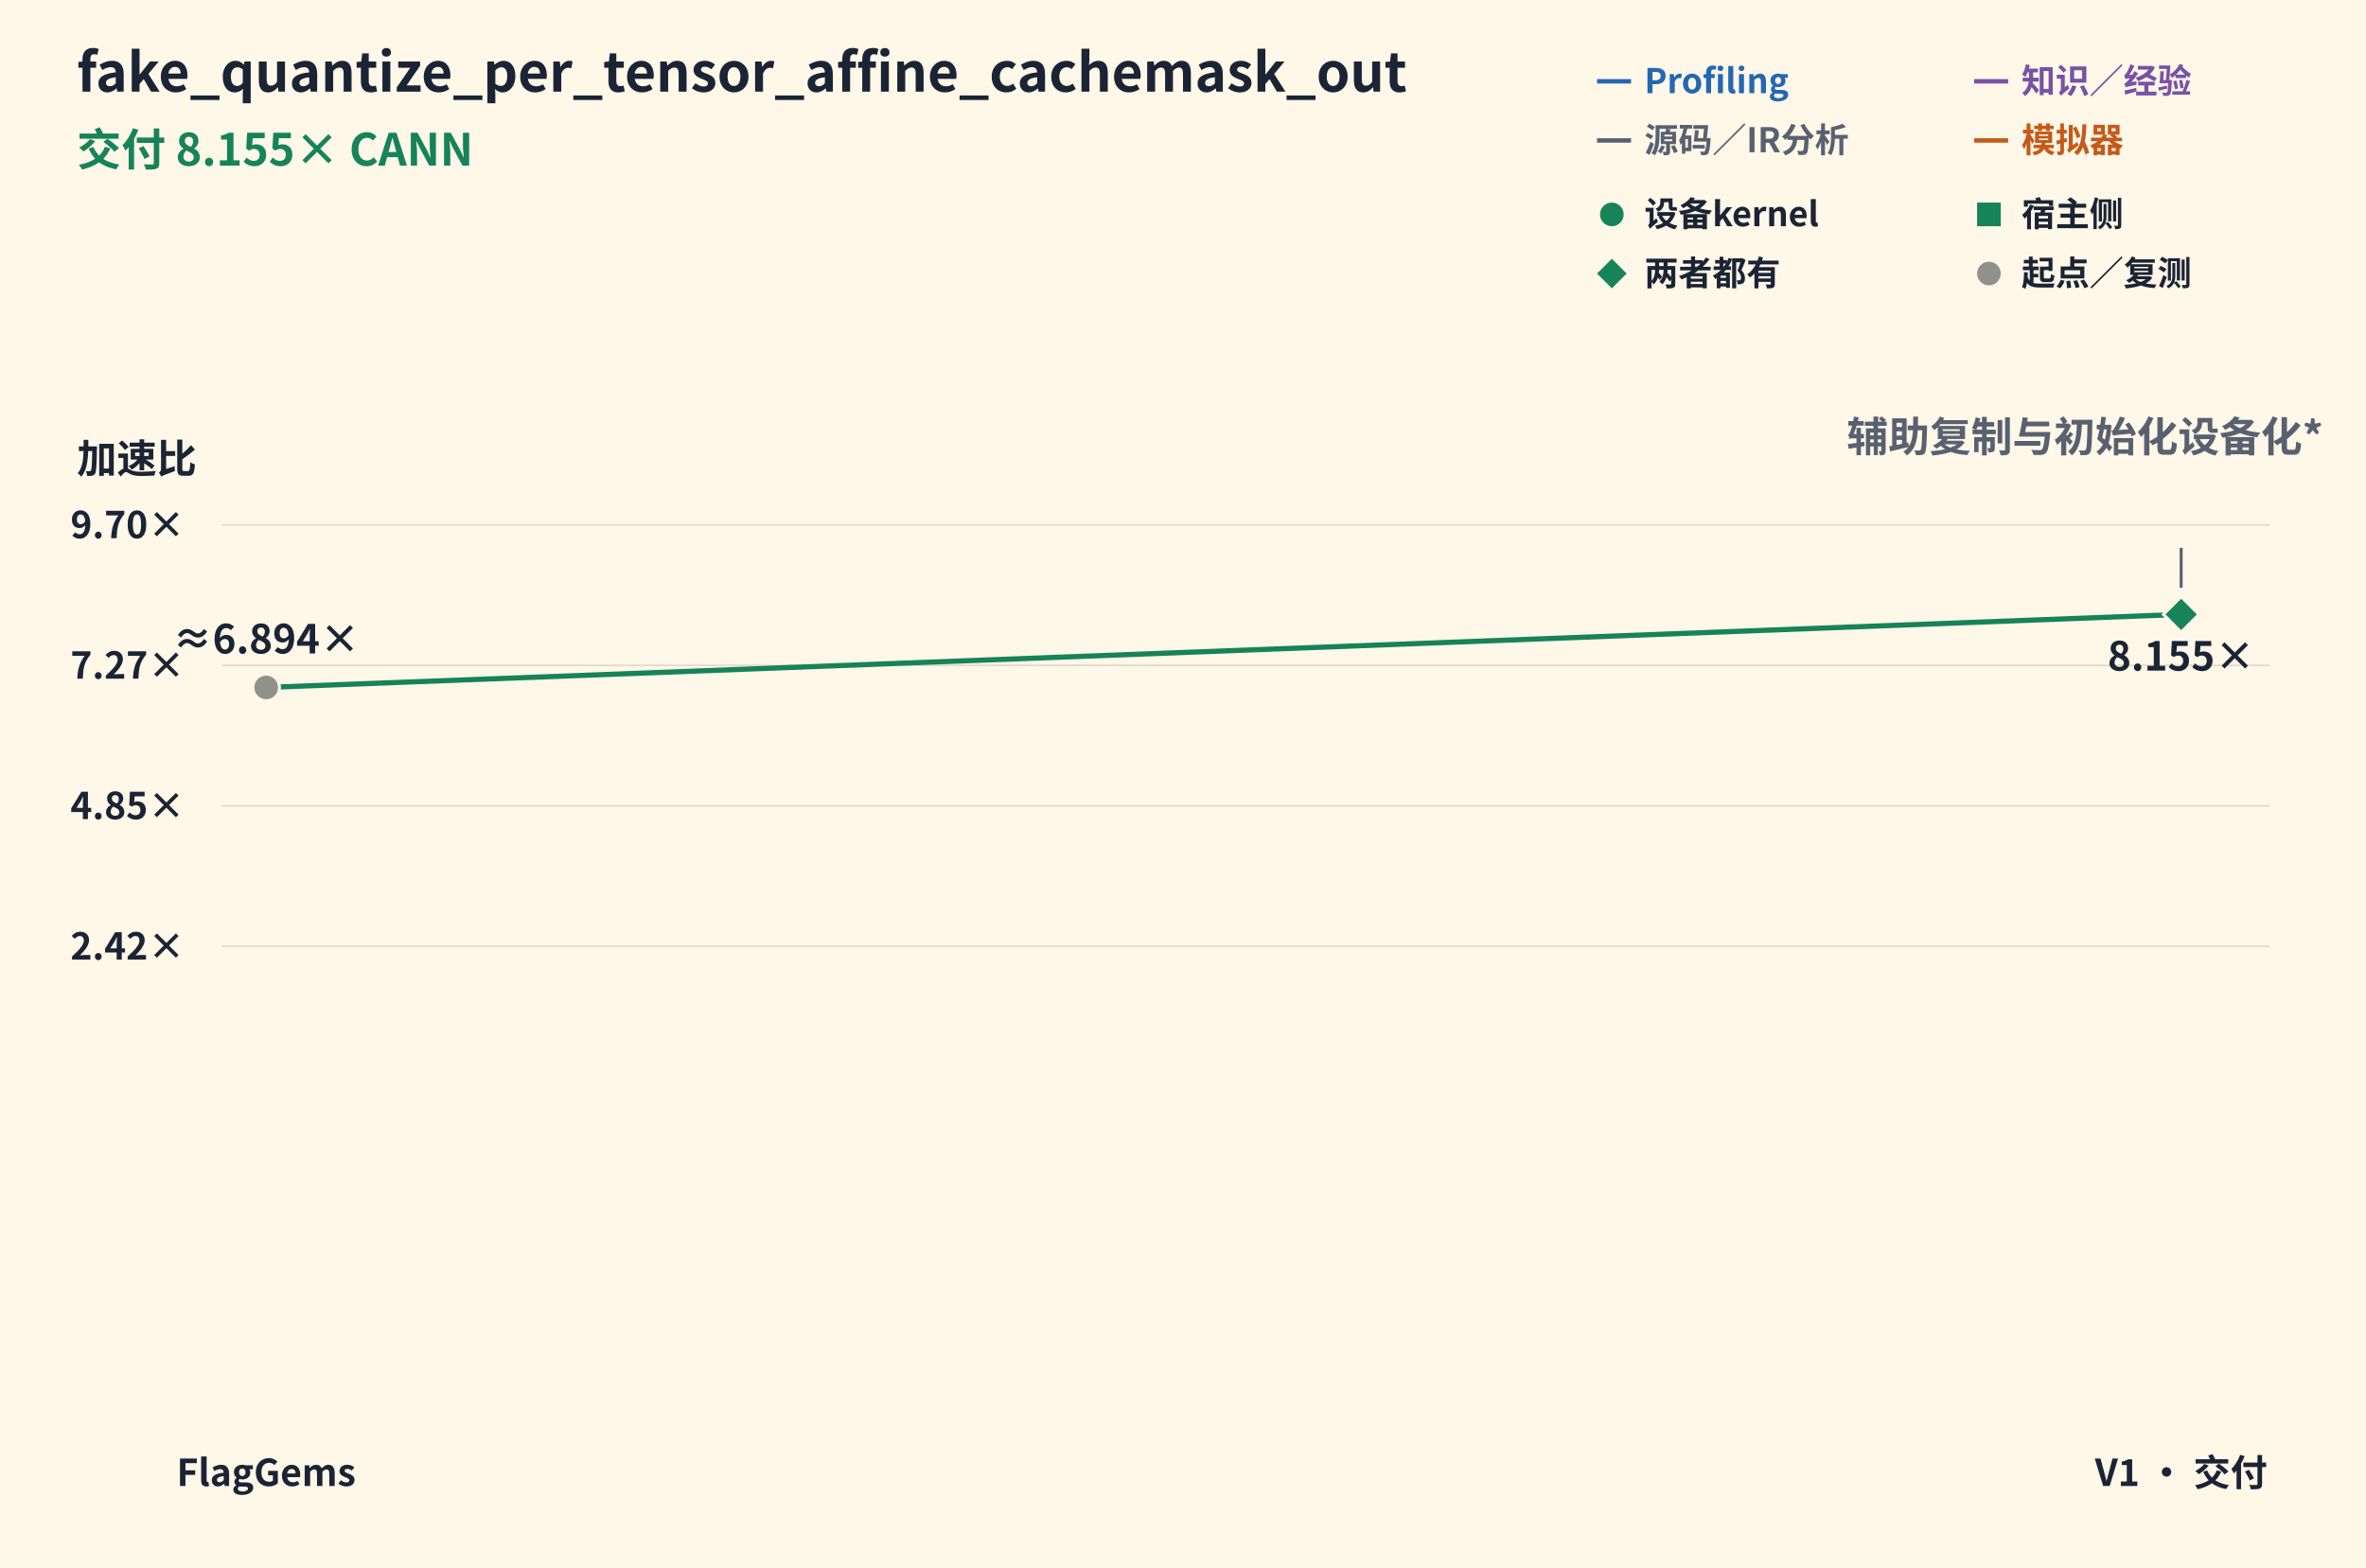
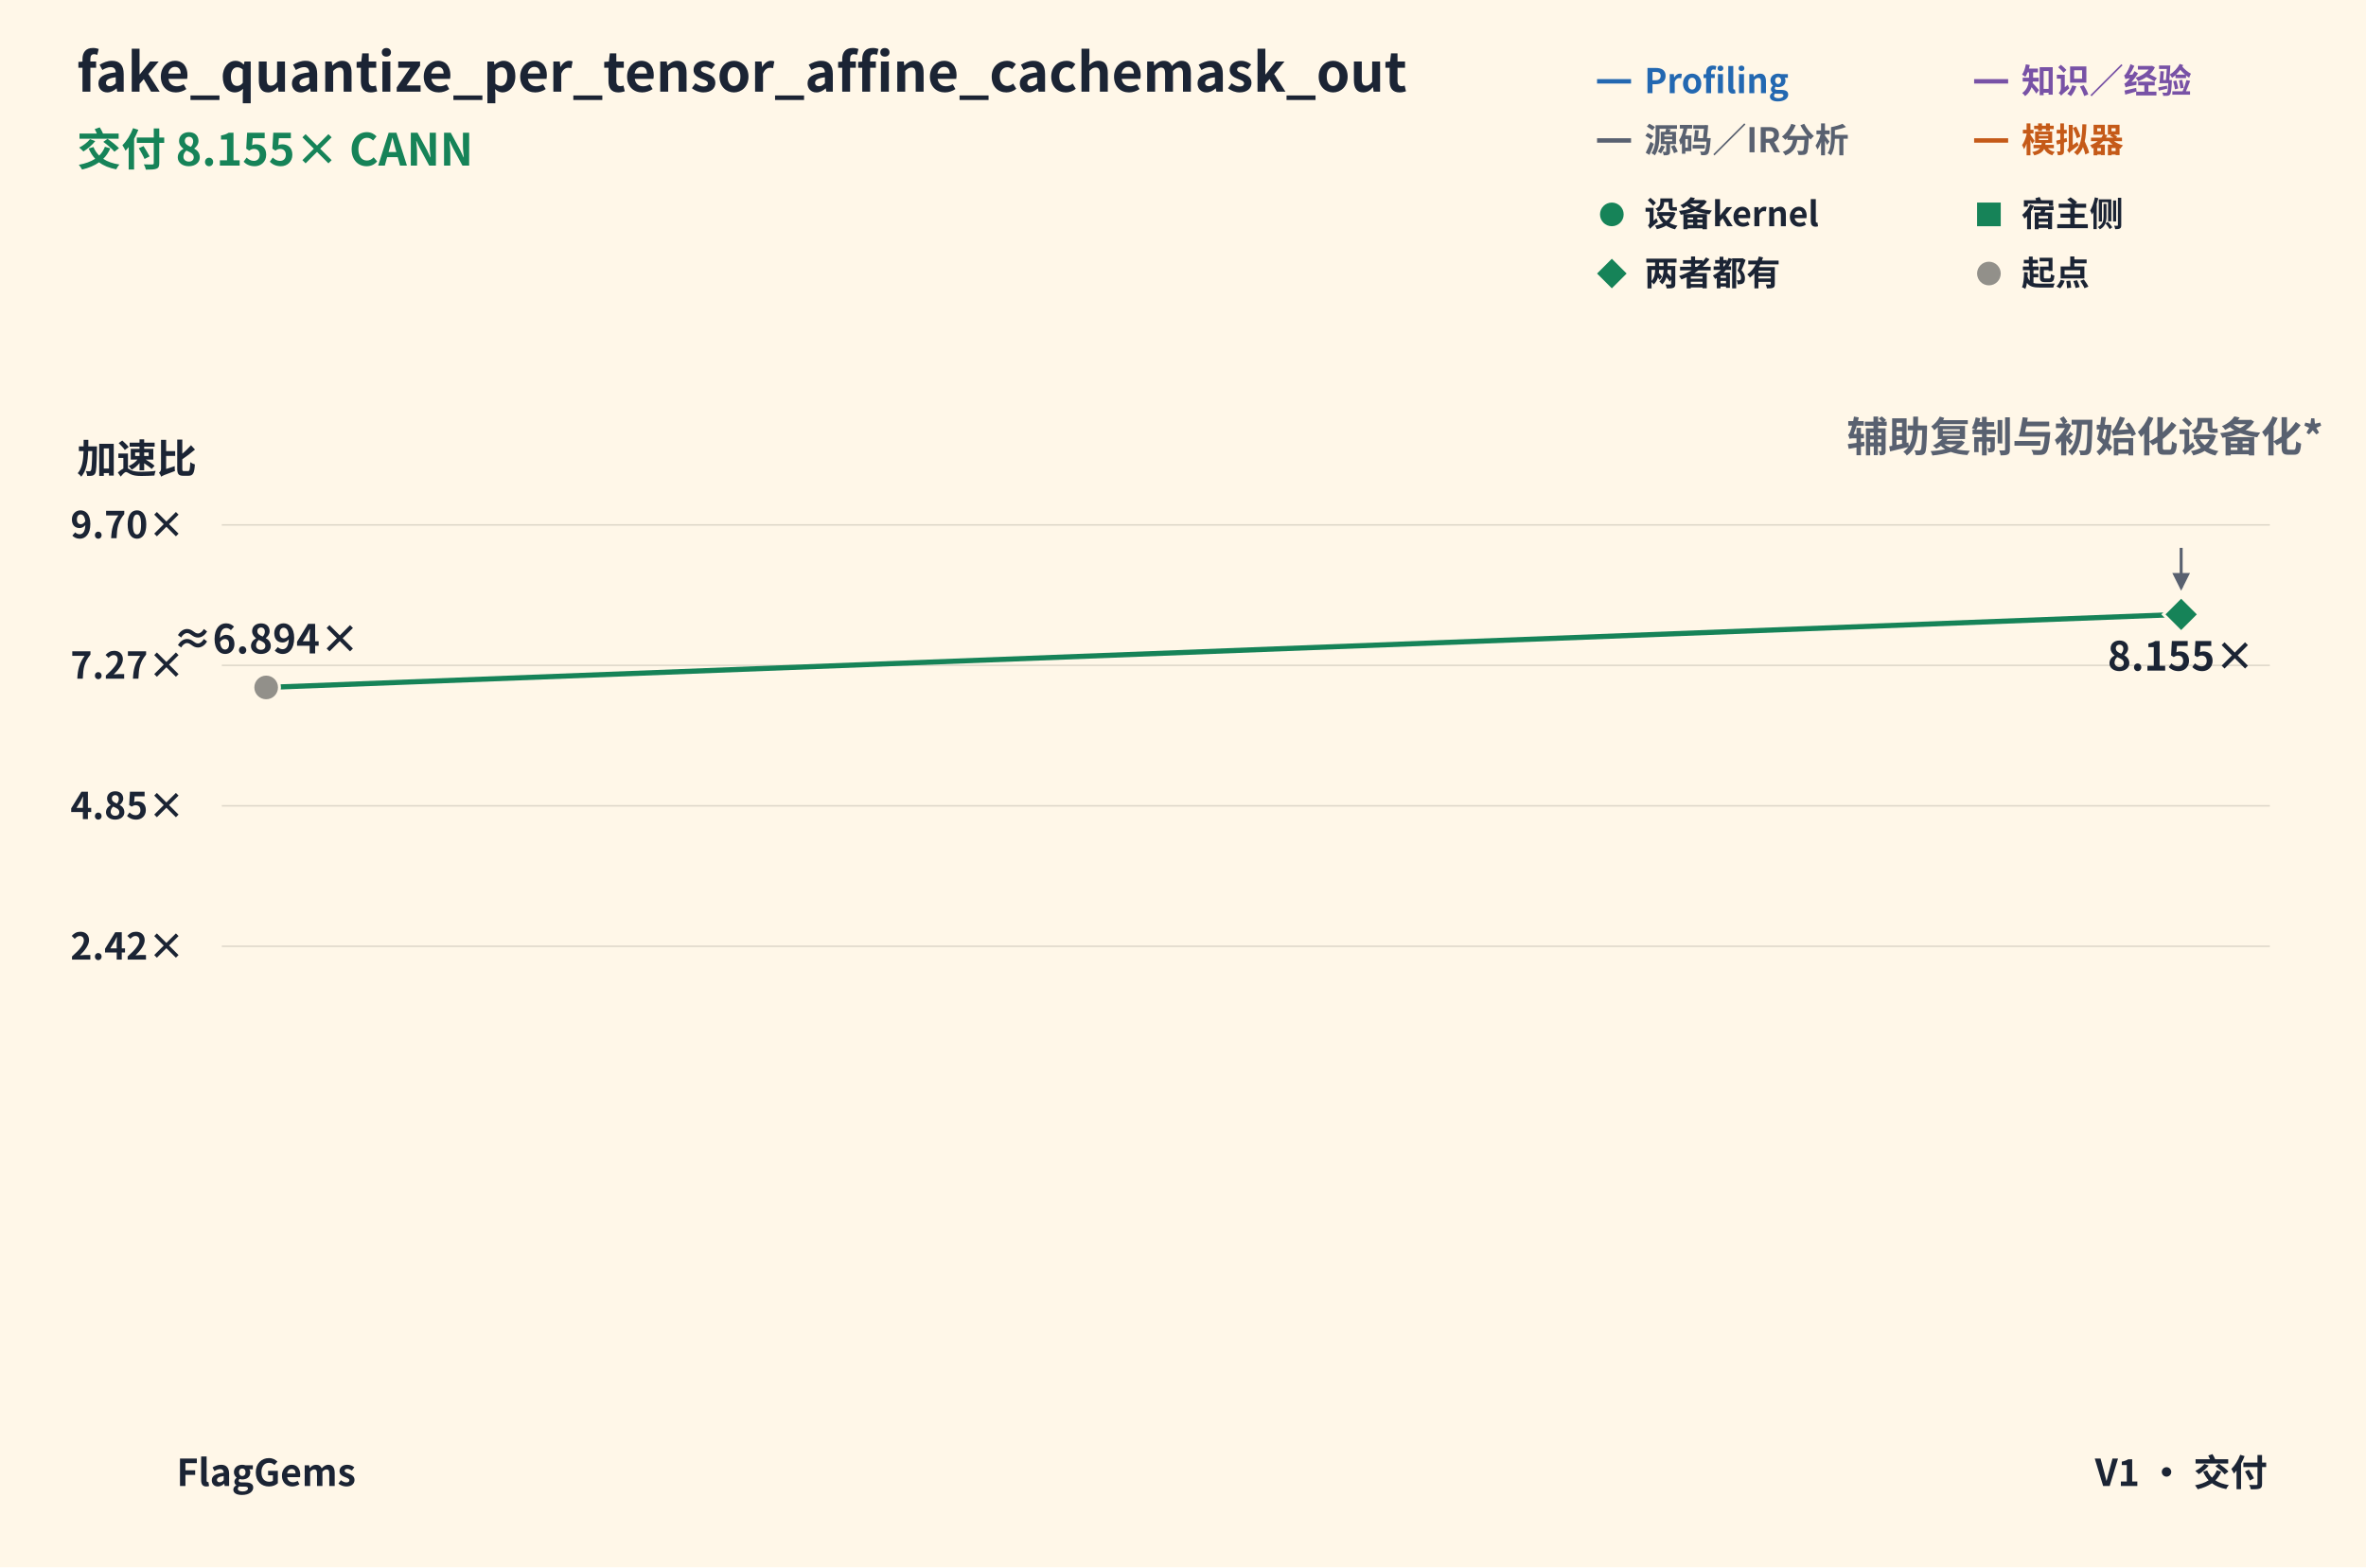
<svg xmlns="http://www.w3.org/2000/svg" width="1600" height="1060" viewBox="0 0 1600 1060">
  <rect width="1600" height="1060" fill="#fff7e8" />
  <defs>
+     <marker id="method-paired" markerWidth="6" markerHeight="6" refX="5" refY="3" orient="auto">
+       <path d="M0 0L6 3L0 6Z" fill="#2368b1" />
+     </marker>
+     <marker id="method-sim" markerWidth="6" markerHeight="6" refX="5" refY="3" orient="auto">
+       <path d="M0 0L6 3L0 6Z" fill="#c55a18" />
+     </marker>
+     <marker id="method-knowledge" markerWidth="6" markerHeight="6" refX="5" refY="3" orient="auto">
+       <path d="M0 0L6 3L0 6Z" fill="#7852a6" />
+     </marker>
+     <marker id="method-probe" markerWidth="6" markerHeight="6" refX="5" refY="3" orient="auto">
+       <path d="M0 0L6 3L0 6Z" fill="#2368b1" />
+     </marker>
+     <marker id="method-ir" markerWidth="6" markerHeight="6" refX="5" refY="3" orient="auto">
+       <path d="M0 0L6 3L0 6Z" fill="#596170" />
+     </marker>
+     <marker id="method-unknown" markerWidth="6" markerHeight="6" refX="5" refY="3" orient="auto">
+       <path d="M0 0L6 3L0 6Z" fill="#596170" />
+     </marker>
    <marker id="arr" markerWidth="10" markerHeight="10" refX="9" refY="5" orient="auto">
      <path d="M0 0L10 5L0 10Z" fill="#596170" />
    </marker>
  </defs>
  <g font-family="Microsoft YaHei,Noto Sans CJK SC,sans-serif">
    <text x="52.00" y="62.00" font-size="36.398" fill="#1b2434" text-anchor="start" font-weight="700">fake_quantize_per_tensor_affine_cachemask_out</text>
    <text x="52.00" y="112.00" font-size="30" fill="#168358" text-anchor="start" font-weight="700">交付 8.155× CANN</text>
    <line x1="1080" y1="55" x2="1103" y2="55" stroke="#2368b1" stroke-width="3" />
    <text x="1112.00" y="63.00" font-size="23" fill="#2368b1" text-anchor="start" font-weight="700">Profiling</text>
    <line x1="1335" y1="55" x2="1358" y2="55" stroke="#7852a6" stroke-width="3" />
    <text x="1367.00" y="63.00" font-size="23" fill="#7852a6" text-anchor="start" font-weight="700">知识／经验</text>
    <line x1="1080" y1="95" x2="1103" y2="95" stroke="#596170" stroke-width="3" />
    <text x="1112.00" y="103.00" font-size="23" fill="#596170" text-anchor="start" font-weight="700">源码／IR分析</text>
    <line x1="1335" y1="95" x2="1358" y2="95" stroke="#c55a18" stroke-width="3" />
    <text x="1367.00" y="103.00" font-size="23" fill="#c55a18" text-anchor="start" font-weight="700">模拟器</text>
    <circle cx="1090" cy="145" r="8" fill="#168358" />
    <text x="1112.00" y="153.00" font-size="23" fill="#1b2434" text-anchor="start" font-weight="700">设备kernel</text>
    <rect x="1337" y="137" width="16" height="16" fill="#168358" />
    <text x="1367.00" y="153.00" font-size="23" fill="#1b2434" text-anchor="start" font-weight="700">宿主侧</text>
    <path d="M1090 175L1100 185L1090 195L1080 185Z" fill="#168358" />
    <text x="1112.00" y="193.00" font-size="23" fill="#1b2434" text-anchor="start" font-weight="700">两者都有</text>
    <circle cx="1345" cy="185" r="8" fill="#92908a" />
-     <text x="1367.00" y="193.00" font-size="23" fill="#1b2434" text-anchor="start" font-weight="700">起点／复测</text>
+     <text x="1367.00" y="193.00" font-size="23" fill="#1b2434" text-anchor="start" font-weight="700">起点</text>
    <text x="52.00" y="320.00" font-size="27" fill="#1b2434" text-anchor="start" font-weight="700">加速比</text>
    <line x1="150" y1="640.00" x2="1535" y2="640.00" stroke="#ded7c9" />
    <text x="125.00" y="649.00" font-size="25" fill="#1b2434" text-anchor="end" font-weight="700">2.42×</text>
    <line x1="150" y1="545.00" x2="1535" y2="545.00" stroke="#ded7c9" />
    <text x="125.00" y="554.00" font-size="25" fill="#1b2434" text-anchor="end" font-weight="700">4.85×</text>
    <line x1="150" y1="450.00" x2="1535" y2="450.00" stroke="#ded7c9" />
    <text x="125.00" y="459.00" font-size="25" fill="#1b2434" text-anchor="end" font-weight="700">7.27×</text>
    <line x1="150" y1="355.00" x2="1535" y2="355.00" stroke="#ded7c9" />
    <text x="125.00" y="364.00" font-size="25" fill="#1b2434" text-anchor="end" font-weight="700">9.70×</text>
    <path class="connection" d="M180.00 464.93 L1475.00 415.53" stroke="#168358" stroke-width="3.5" fill="none" />
    <g class="attribution">
      <text x="1410.00" y="305.53" font-size="28" fill="#596170" text-anchor="middle" font-weight="700">辅助复制与初始化设备化*</text>
-       <path d="M1475.00 370.53L1475.00 397.53" stroke="#596170" stroke-width="2" fill="none" />
+       <path d="M1475.00 370.53L1475.00 397.53" stroke="#596170" stroke-width="2" fill="none" marker-end="url(#method-ir)" />
    </g>
    <g class="node" data-id="1886f10703987a81">
      <circle cx="180.0" cy="464.934" r="9" fill="#92908a" stroke="#fff7e8" stroke-width="2" />
      <text x="180.00" y="441.93" font-size="27" fill="#1b2434" text-anchor="middle" font-weight="700">≈6.894×</text>
      <text x="180.00" y="1005.00" font-size="25" fill="#1b2434" text-anchor="middle" font-weight="700">FlagGems</text>
    </g>
    <g class="node" data-id="e12d6f62f93a9c79">
      <path d="M1475.0 403.53L1487.0 415.53L1475.0 427.53L1463.0 415.53Z" fill="#168358" stroke="#fff7e8" stroke-width="2" />
      <text x="1475.00" y="453.53" font-size="27" fill="#1b2434" text-anchor="middle" font-weight="700">8.155×</text>
      <text x="1475.00" y="1005.00" font-size="25" fill="#1b2434" text-anchor="middle" font-weight="700">V1 · 交付</text>
    </g>
  </g>
</svg>
